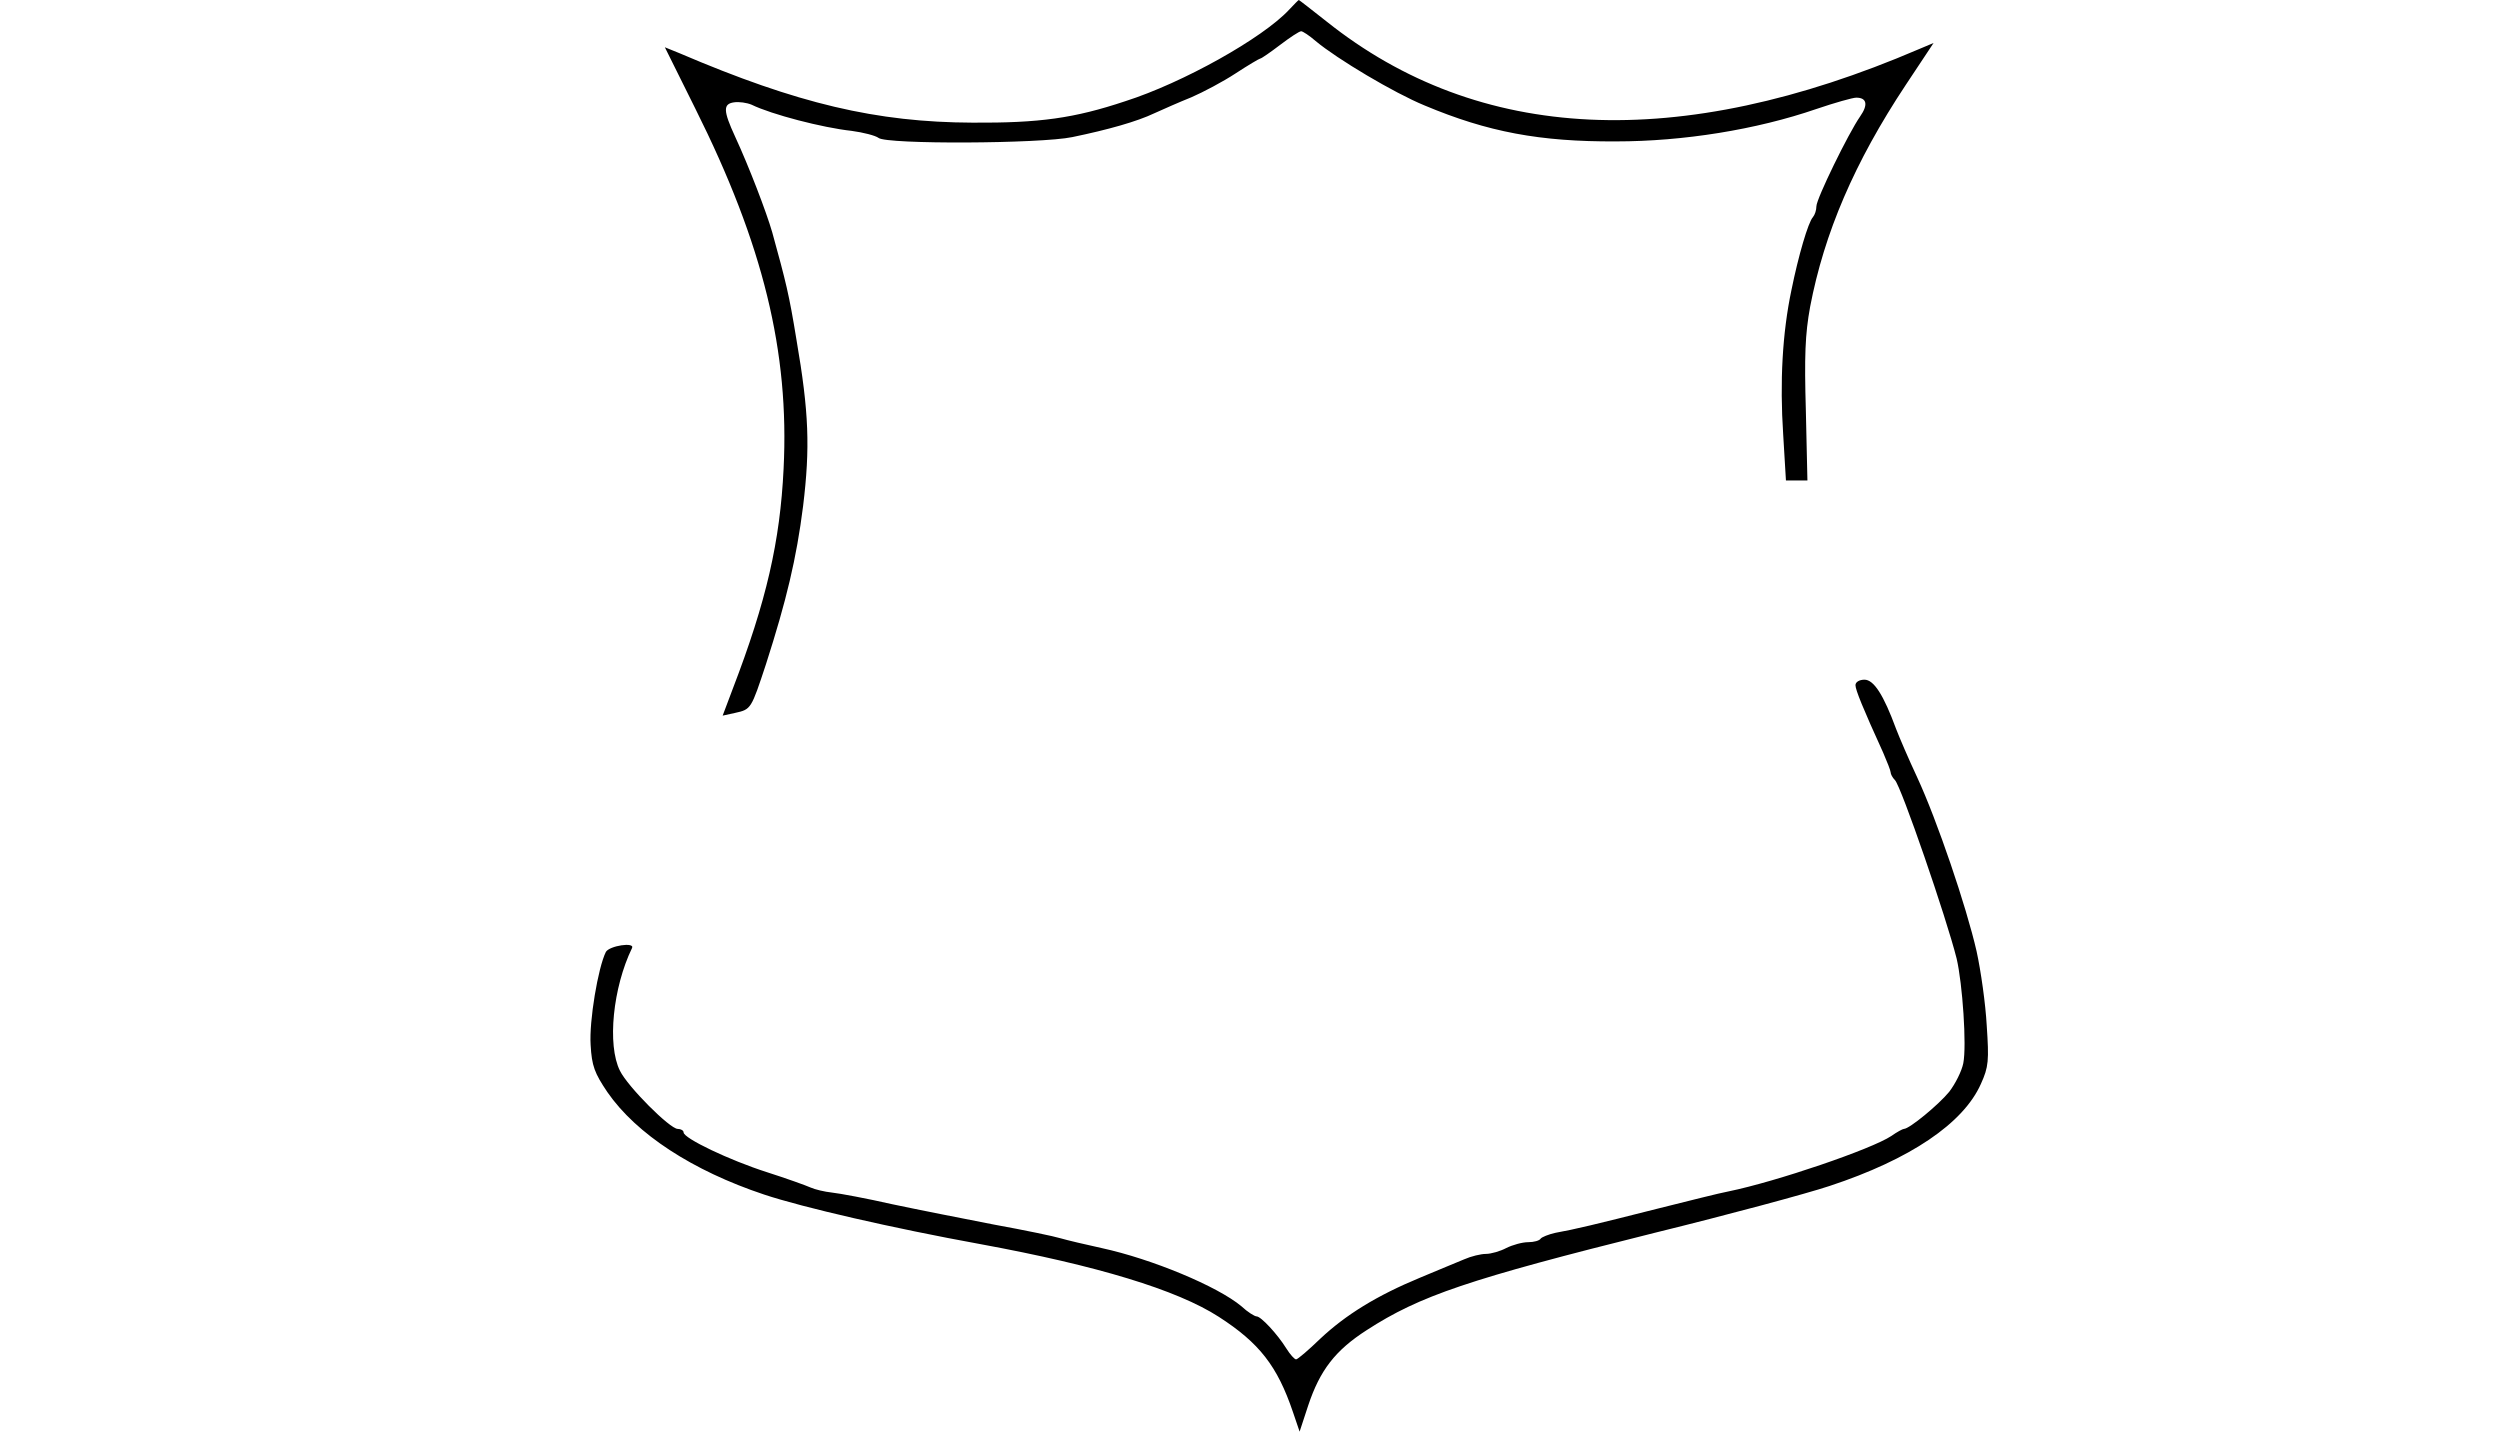
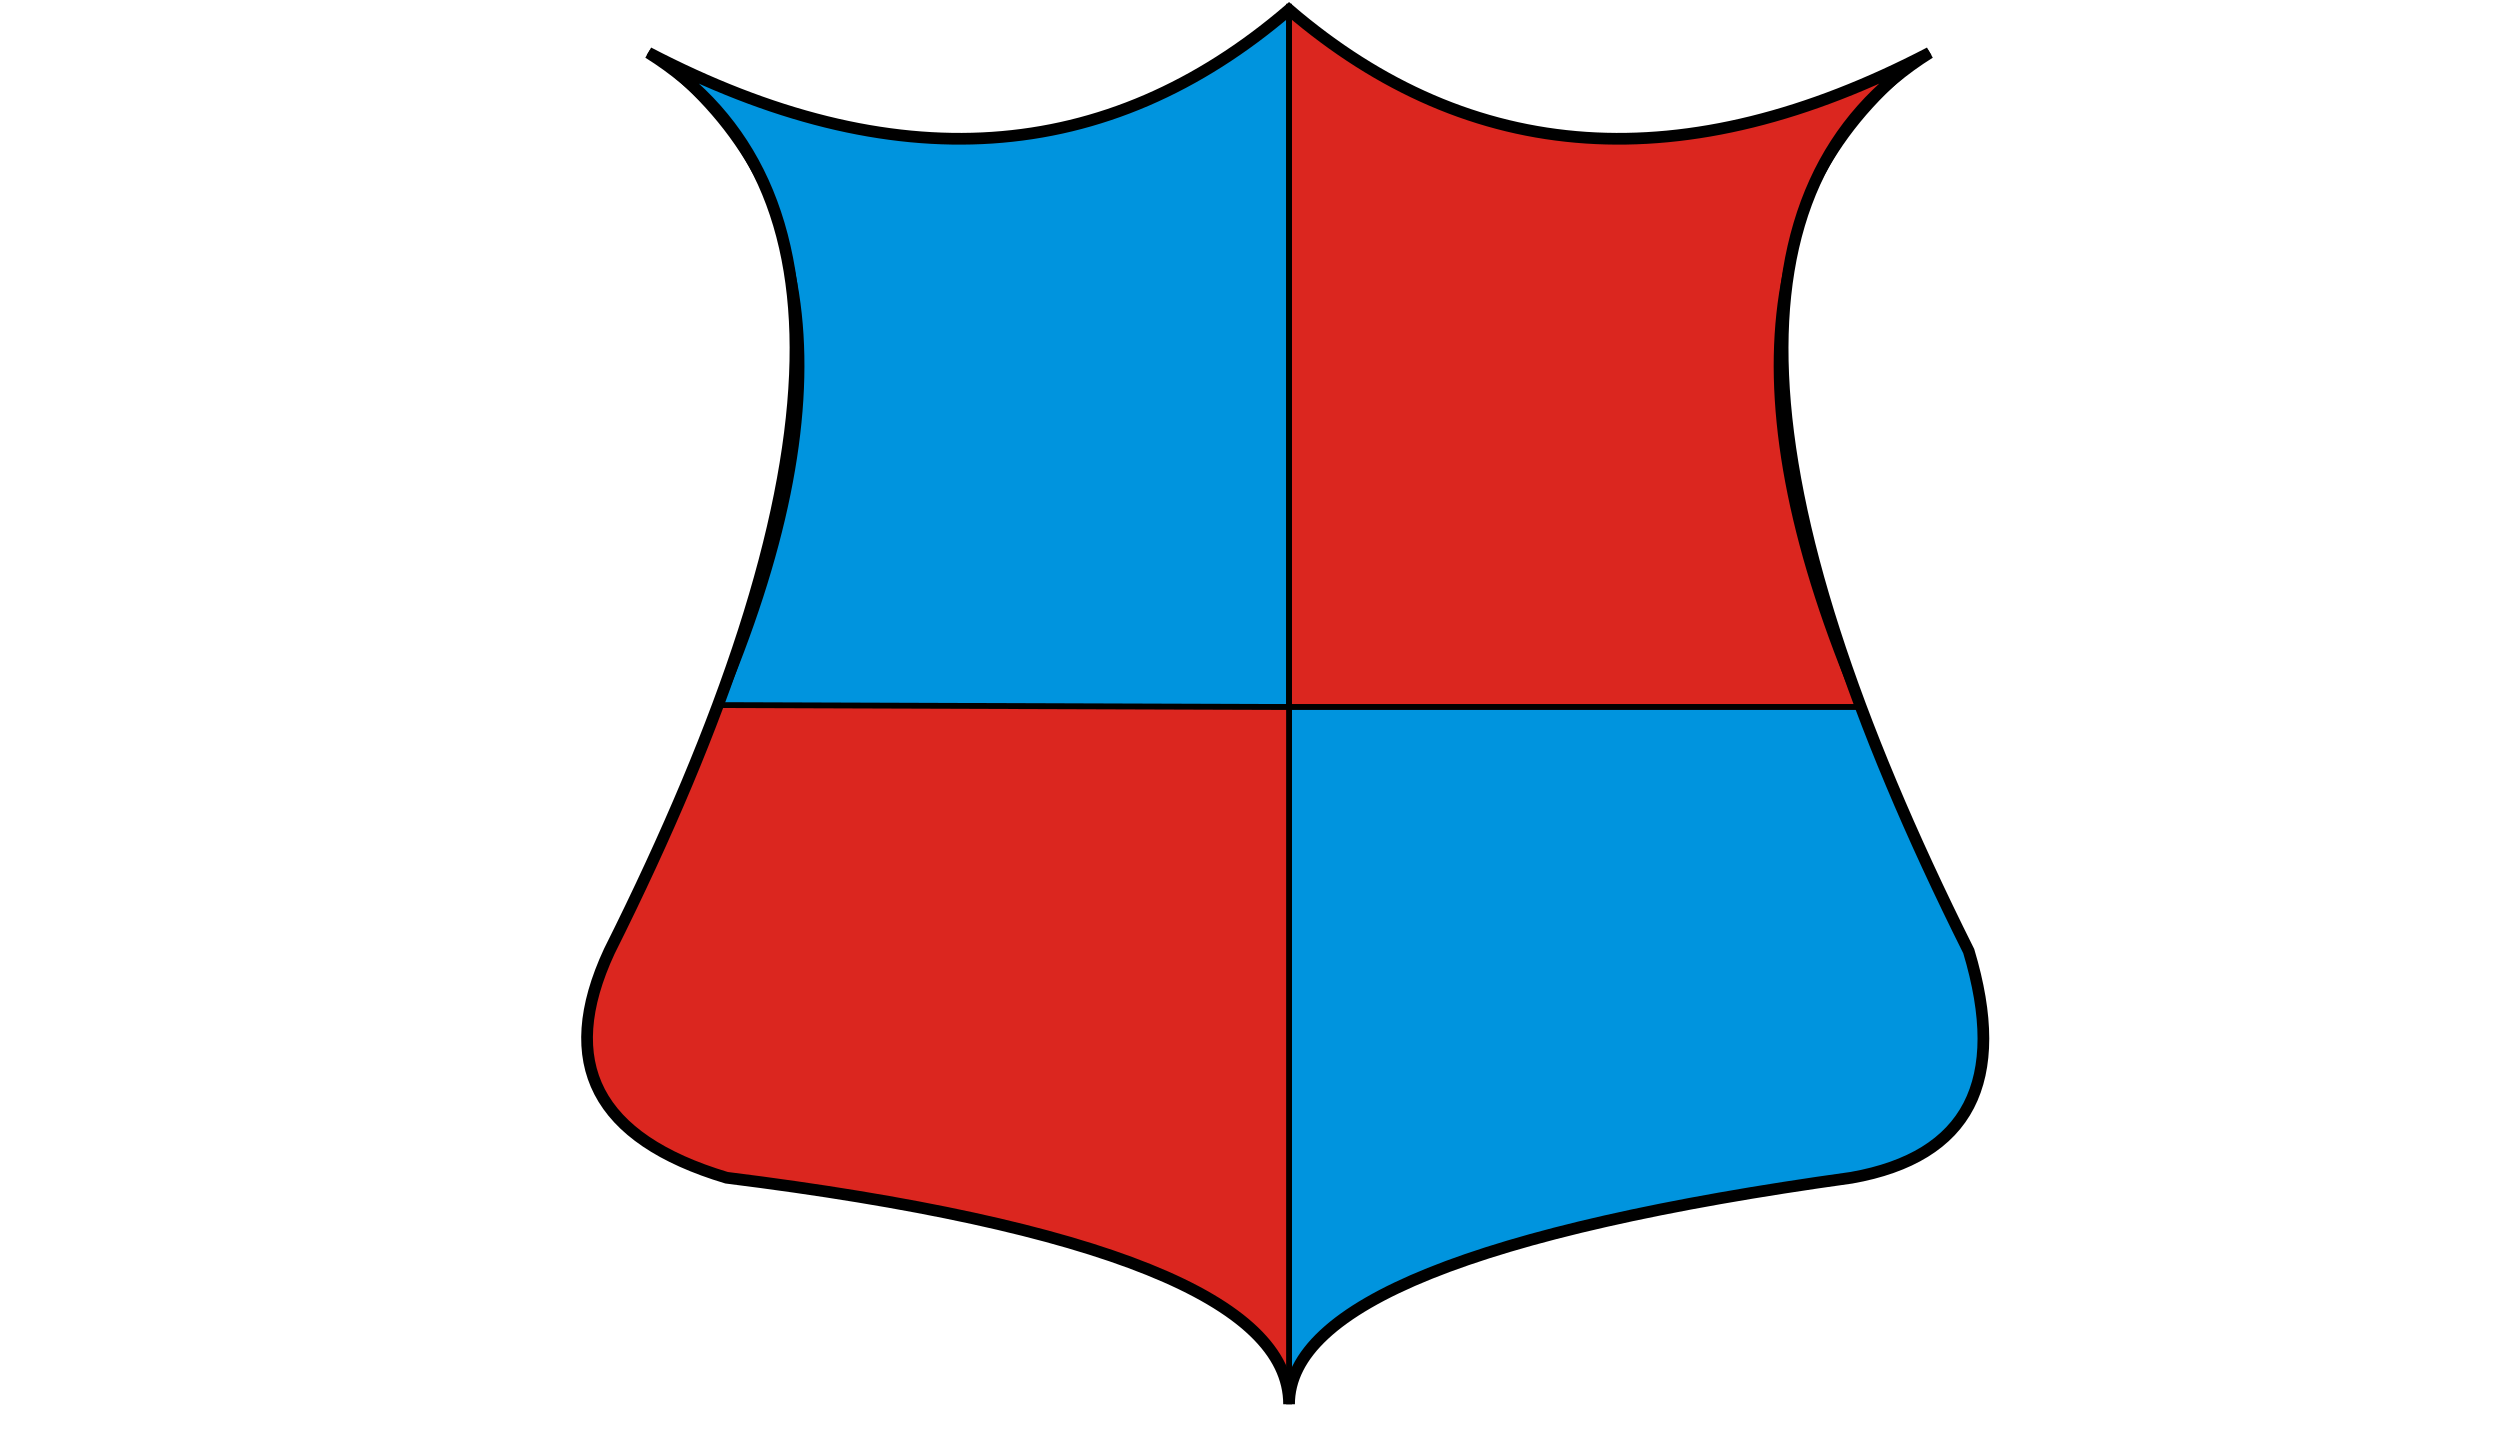
<svg xmlns="http://www.w3.org/2000/svg" version="1.0" width="640pt" height="367pt" viewBox="0 0 640 367" preserveAspectRatio="xMidYMid meet">
  <g transform="translate(0,367) scale(0.1,-0.1)" fill="#000000" stroke="none">
-     <path d="M3300 3645 c-68 -73 -272 -187 -419 -234 -132 -44 -220 -56 -391 -55 -246 1 -447 48 -751 178 l-37 15 78 -157 c174 -348 241 -623 226 -922 -9 -186 -44 -339 -130 -563 l-26 -69 32 7 c41 9 41 10 79 125 52 162 78 270 95 405 18 149 15 239 -17 425 -19 117 -27 148 -62 275 -15 52 -59 167 -95 245 -31 67 -31 84 -3 88 13 2 33 -1 45 -6 51 -25 182 -59 256 -67 30 -4 61 -12 69 -18 20 -17 415 -15 496 2 92 19 166 40 210 61 22 10 65 29 95 41 30 13 81 40 113 61 32 21 61 38 63 38 3 0 26 16 51 35 25 19 49 35 54 35 4 0 21 -11 37 -25 55 -46 201 -133 279 -165 162 -68 295 -93 490 -92 172 0 359 30 513 83 47 16 93 29 102 29 27 0 31 -18 10 -48 -30 -43 -112 -211 -112 -230 0 -10 -4 -22 -9 -28 -12 -13 -37 -98 -55 -187 -23 -109 -30 -234 -21 -370 l7 -117 28 0 27 0 -4 178 c-4 140 -2 196 11 267 36 188 113 369 245 568 l71 107 -38 -16 c-615 -264 -1126 -240 -1516 71 -38 30 -70 55 -71 55 -1 0 -12 -11 -25 -25z" />
-     <path d="M4750 1916 c0 -12 19 -59 71 -173 10 -23 19 -46 19 -50 0 -5 5 -14 11 -20 16 -16 132 -353 158 -457 15 -64 26 -223 17 -268 -4 -20 -20 -52 -36 -73 -27 -33 -102 -95 -116 -95 -3 0 -18 -8 -32 -18 -51 -34 -295 -117 -417 -142 -22 -4 -105 -25 -185 -45 -158 -40 -208 -52 -258 -61 -18 -4 -35 -11 -38 -15 -3 -5 -17 -9 -32 -9 -15 0 -40 -7 -56 -15 -15 -8 -39 -15 -52 -15 -13 0 -38 -6 -56 -14 -18 -7 -69 -29 -113 -47 -111 -46 -190 -95 -255 -156 -30 -29 -58 -53 -62 -53 -4 0 -15 12 -25 28 -23 37 -65 82 -76 82 -5 0 -23 11 -39 26 -61 51 -229 121 -358 149 -41 9 -88 20 -105 25 -16 5 -93 21 -170 35 -77 15 -194 38 -260 52 -66 15 -136 28 -155 30 -19 2 -44 8 -55 13 -11 5 -61 23 -111 39 -97 31 -214 87 -214 102 0 5 -7 9 -15 9 -20 0 -128 108 -148 149 -33 66 -18 213 31 314 8 16 -58 6 -67 -10 -20 -40 -43 -177 -39 -238 3 -54 10 -72 43 -121 74 -107 218 -201 401 -262 99 -33 329 -86 554 -127 299 -55 503 -117 610 -186 104 -67 150 -126 190 -244 l17 -50 22 67 c30 90 69 141 150 193 136 88 260 130 737 249 187 46 388 100 448 120 206 68 342 160 387 261 20 44 21 60 15 150 -3 55 -15 140 -26 190 -26 114 -101 335 -152 445 -22 47 -46 103 -54 124 -32 87 -57 126 -81 126 -13 0 -23 -6 -23 -14z" />
+     <path d="M3300 3645  q -700 -600 -1640 -110 q 680 -500 180 -1675 l 1460 0 l 0 1785 z" style="fill:#0094DE;stroke:black;stroke-width:15;opacity:1" />
+     <path d="M3300 3645  q 700 -600 1640 -110 q -680 -500 -180 -1675 l -1460 0 l 0 1785 z" style="fill:#DB261F;stroke:black;stroke-width:15;opacity:1" />
+     <path d="M3300 1860  l 1460 0  q 120 -310 280 -625 q 150 -500 -300 -580 q -1440 -200 -1440 -580 l 0 1785 z" style="fill:#0094DE;stroke:black;stroke-width:15;opacity:1" />
+     <path d="M3300 1860  l 0 -1780  q -0 380 -1440 580 q -500 150 -300 580 q 160 315 280 625 z" style="fill:#DB261F;stroke:black;stroke-width:15;opacity:1" />
+     <path d="M3300 3645 q 700 -600 1640 -110 q -800 -500 100 -2300 q 150 -500 -300 -580 q -1440 -200 -1440 -580 q 0 400 -1440 580 q -500 150 -300 580 q 900 1800 100 2300 q 940 -490 1640 110 z " style="fill:none;stroke:black;stroke-width:30;opacity:1" />
  </g>
</svg>
